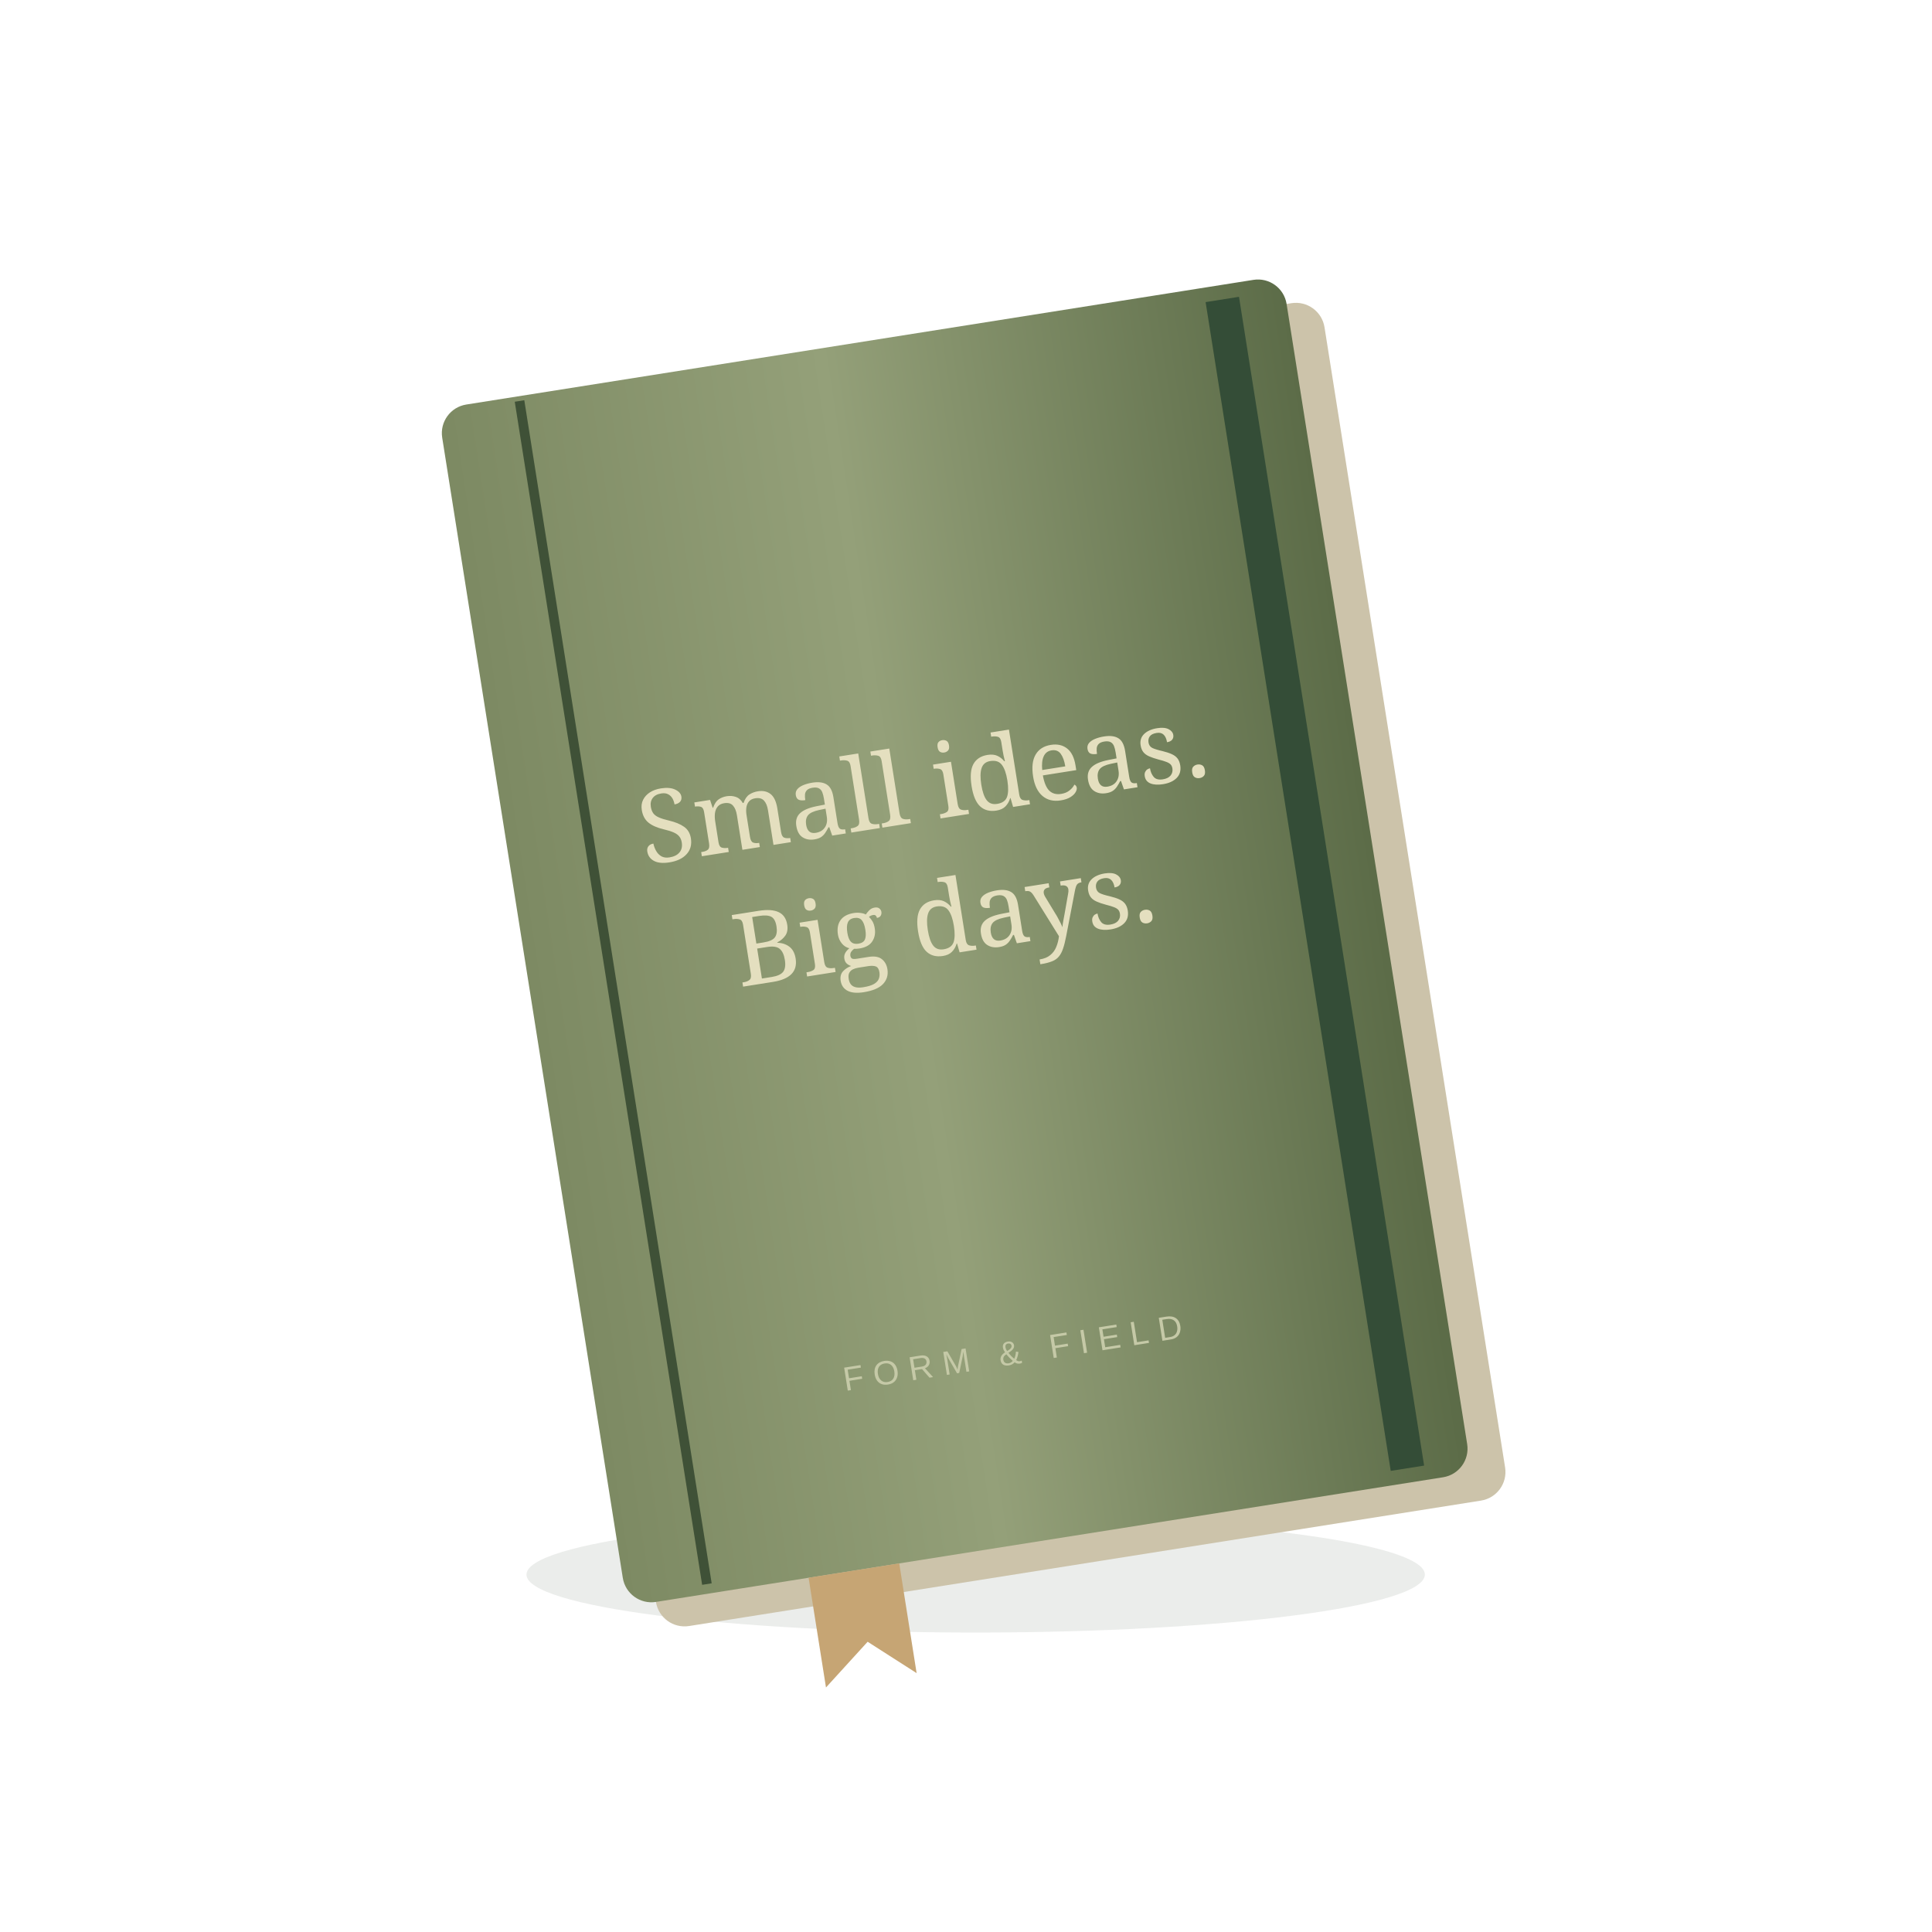
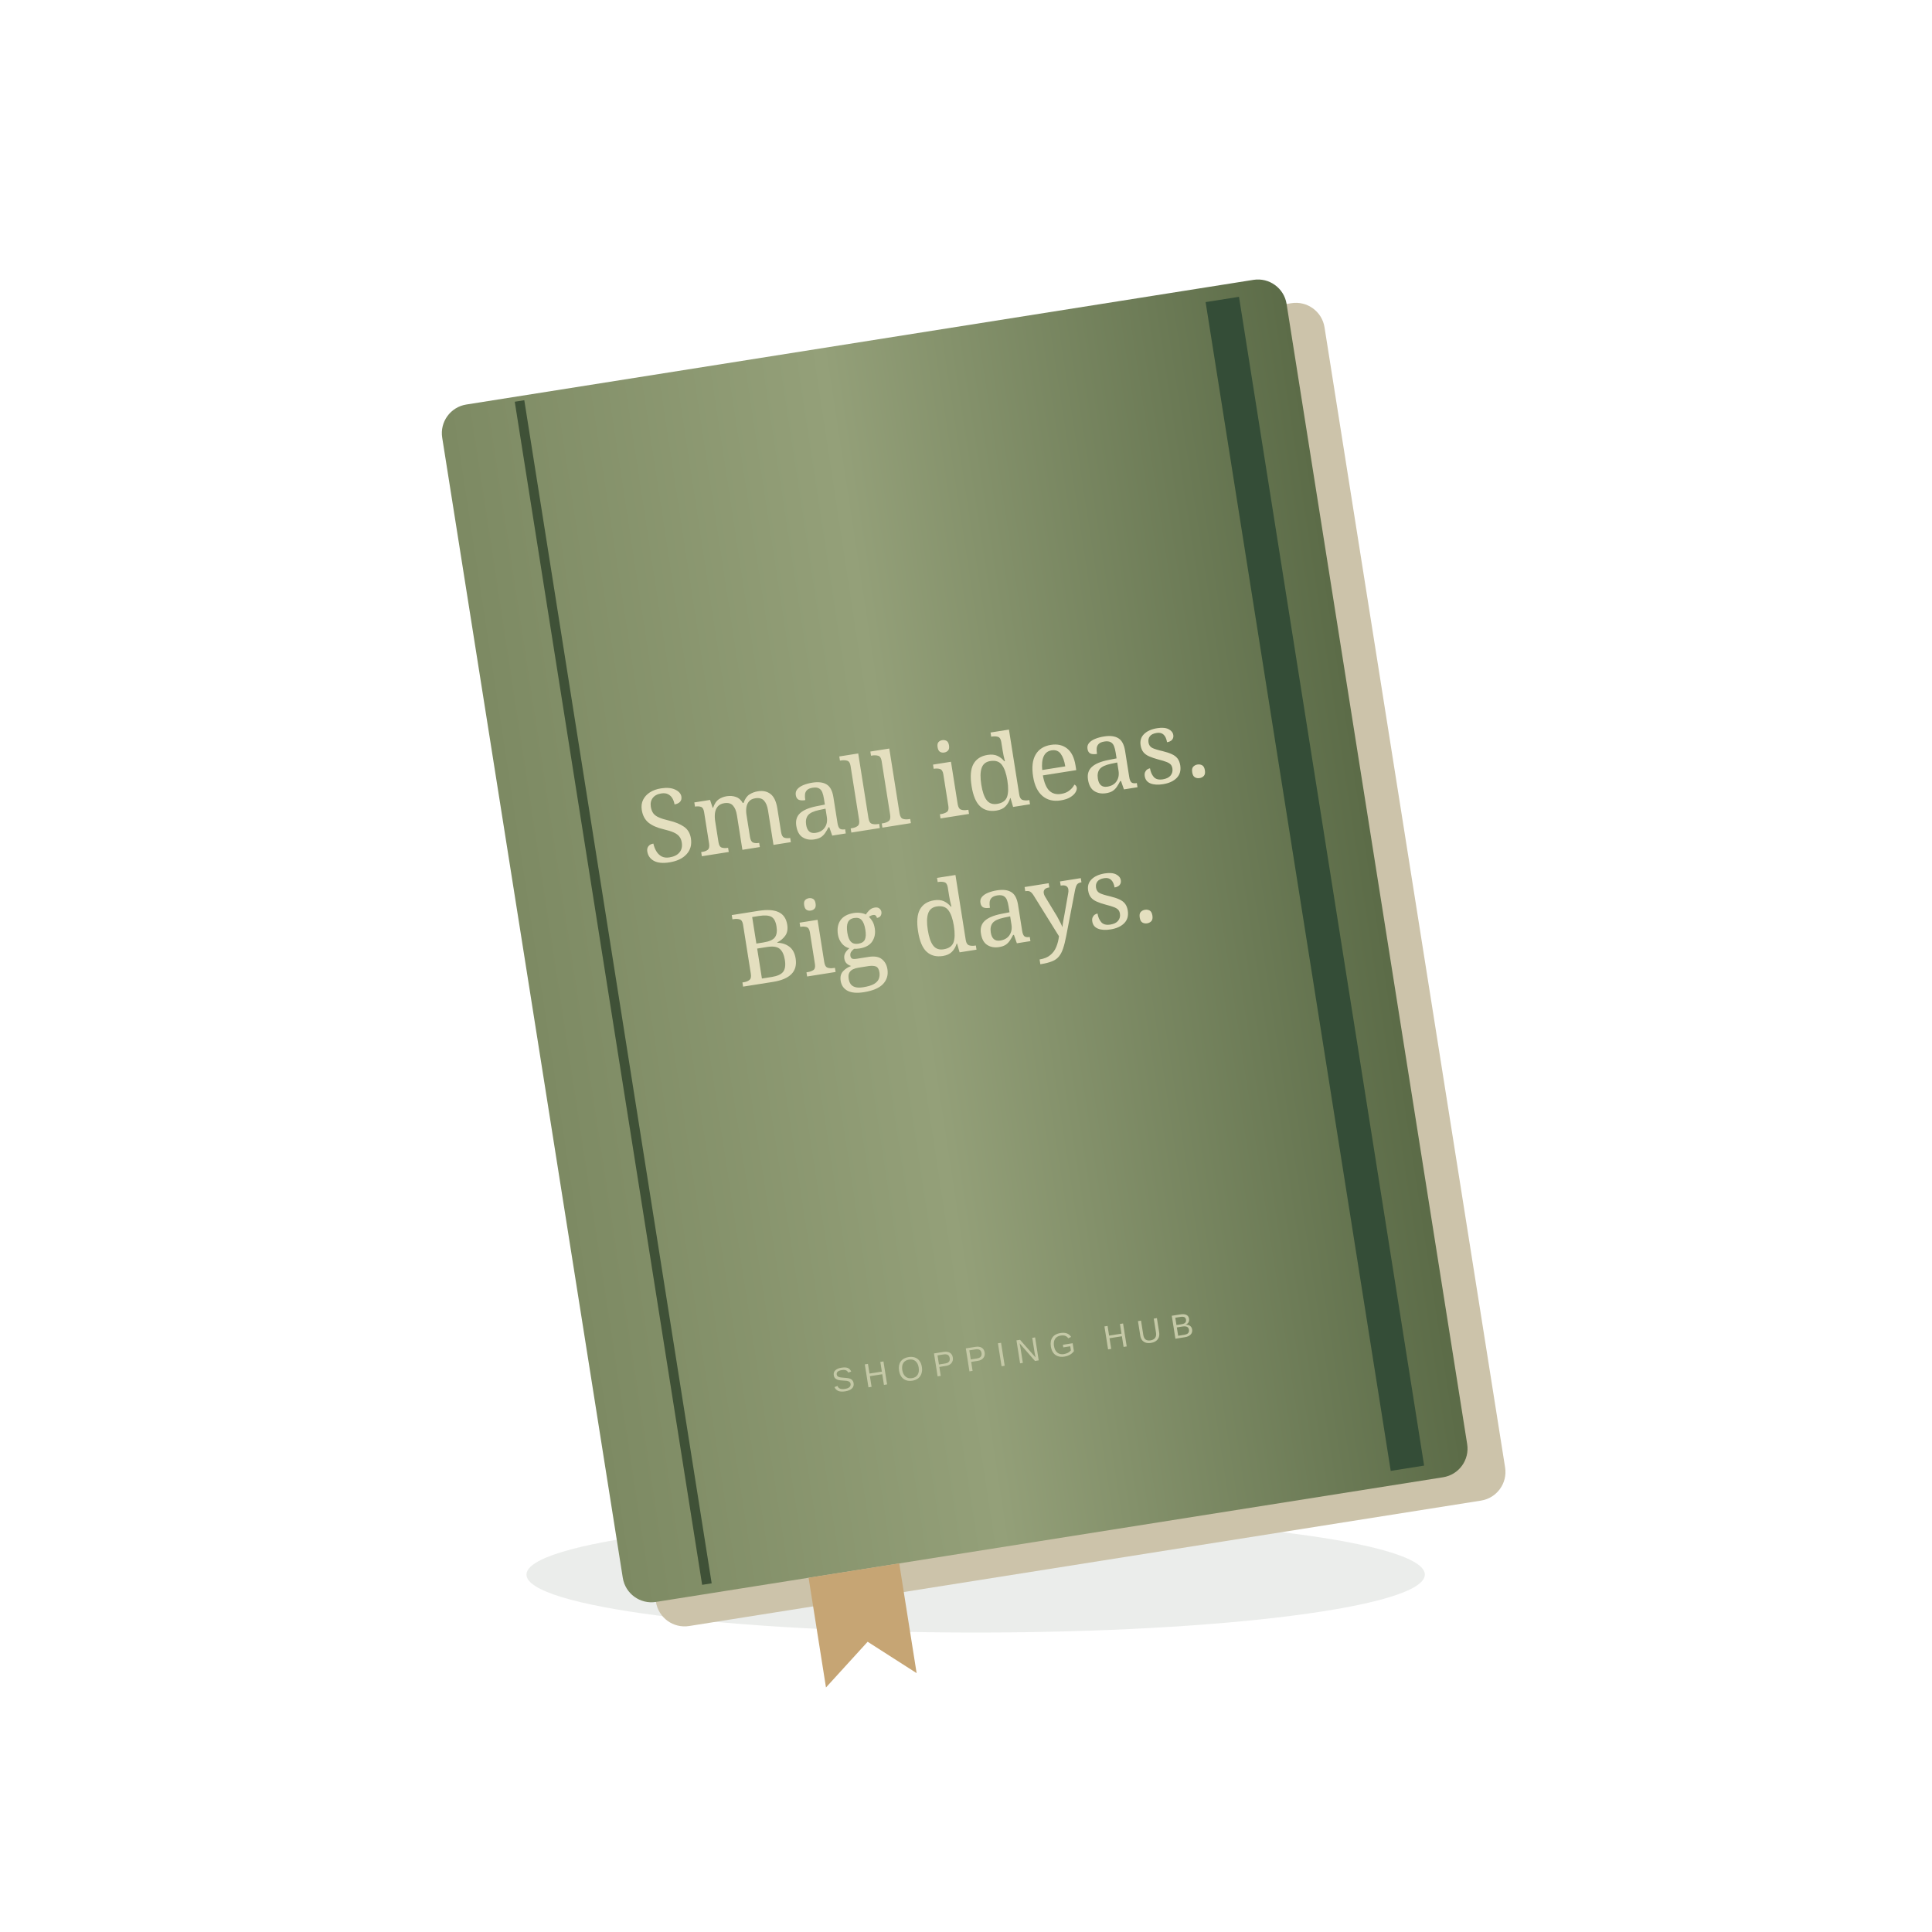
<svg xmlns="http://www.w3.org/2000/svg" viewBox="0 0 400 400">
  <defs>
    <linearGradient id="olive" x1="0" x2="1">
      <stop stop-color="#7d8a63" />
      <stop offset=".45" stop-color="#94a079" />
      <stop offset="1" stop-color="#5c6c48" />
    </linearGradient>
    <linearGradient id="cream" x1="0" x2="1">
      <stop stop-color="#c9b596" />
      <stop offset=".35" stop-color="#eadbc0" />
      <stop offset="1" stop-color="#bca789" />
    </linearGradient>
    <linearGradient id="clay" x1="0" x2="1">
      <stop stop-color="#ac7459" />
      <stop offset=".4" stop-color="#c68d6b" />
      <stop offset="1" stop-color="#a86b51" />
    </linearGradient>
    <linearGradient id="sage" x1="0" x2="1">
      <stop stop-color="#759071" />
      <stop offset=".4" stop-color="#9eaf8f" />
      <stop offset="1" stop-color="#6d8969" />
    </linearGradient>
  </defs>
  <ellipse cx="202" cy="326" rx="93" ry="12" fill="#344630" opacity=".1" />
  <g transform="rotate(-9 200 200)">
    <rect x="116" y="75" width="178" height="251" rx="6" fill="#ccc3aa" />
    <rect x="110" y="69" width="177" height="251" rx="6" fill="url(#olive)" />
    <path d="M127 70v248" stroke="#3f5137" stroke-width="2" />
    <path d="M274 72v245" stroke="#344d37" stroke-width="7" />
    <text x="197" y="169" text-anchor="middle" font-family="Georgia,serif" font-size="21" fill="#e4dfbf">Small ideas.</text>
    <text x="197" y="197" text-anchor="middle" font-family="Georgia,serif" font-size="21" fill="#e4dfbf">Big days.</text>
-     <text x="197" y="283" text-anchor="middle" font-family="Arial,sans-serif" font-size="7" letter-spacing="2" fill="#c5c9a7">FORM &amp; FIELD</text>
+     <text x="197" y="283" text-anchor="middle" font-family="Arial,sans-serif" font-size="7" letter-spacing="2" fill="#c5c9a7">SHOPPING HUB</text>
    <path d="M148 320v23l10-8 9 8v-23" fill="#c6a574" />
  </g>
</svg>
